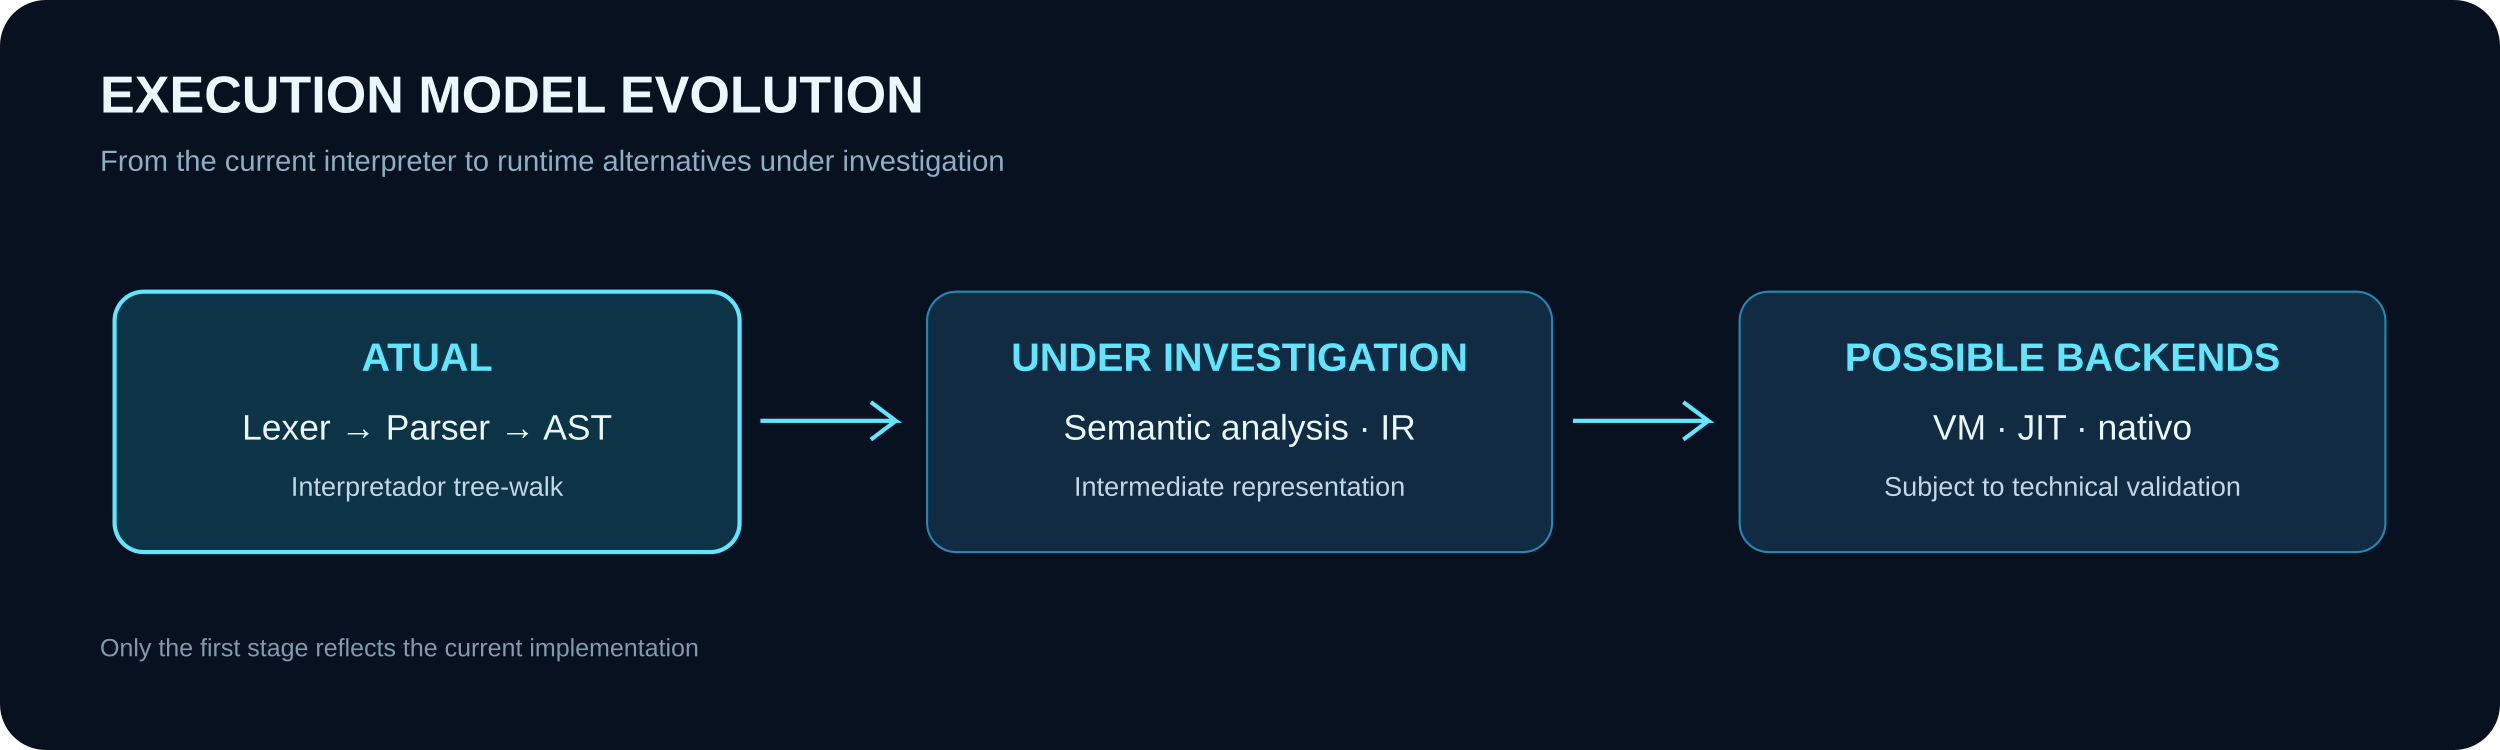
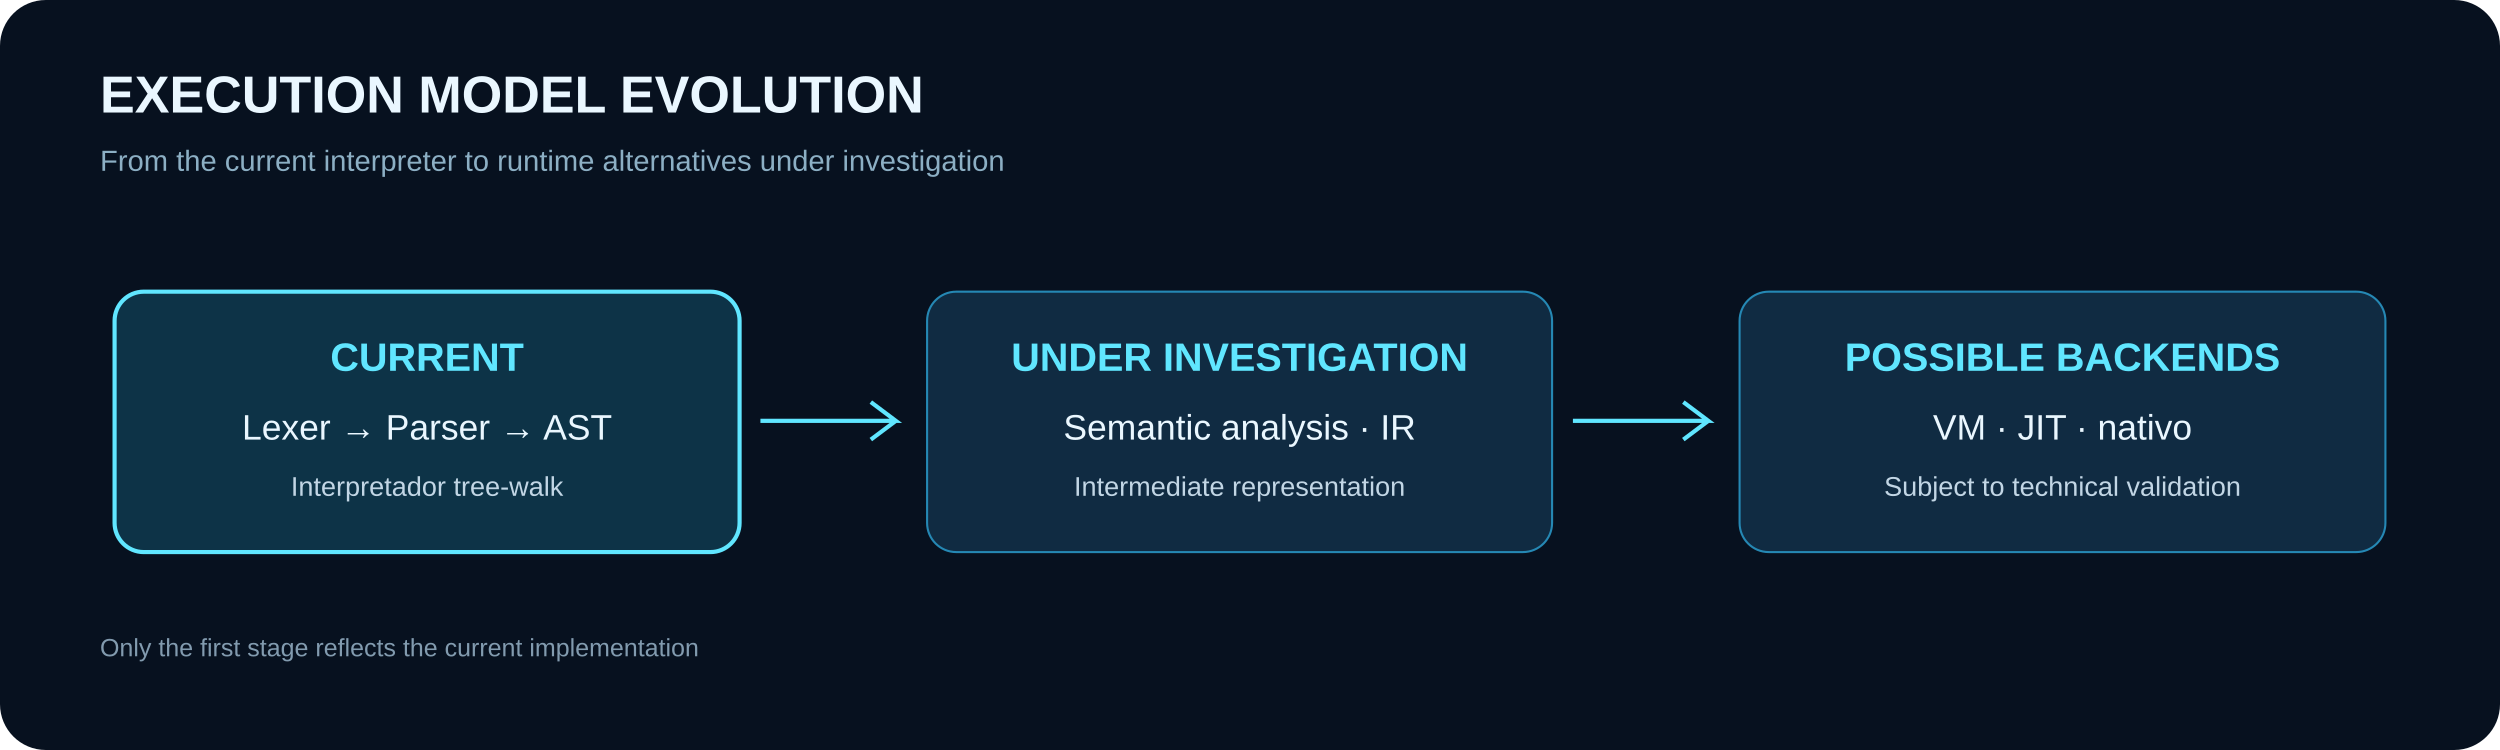
<svg xmlns="http://www.w3.org/2000/svg" width="1200" height="360" viewBox="0 0 1200 360">
  <rect width="1200" height="360" rx="22" fill="#07111F" />
  <text x="48" y="54" fill="#EAF7FF" font-family="Arial" font-size="25" font-weight="700">EXECUTION MODEL EVOLUTION</text>
  <text x="48" y="82" fill="#8CAFC4" font-family="Arial" font-size="14">From the current interpreter to runtime alternatives under investigation</text>
  <rect x="55" y="140" width="300" height="125" rx="14" fill="#0D3347" stroke="#60E6FF" stroke-width="2" />
-   <text x="205" y="178" fill="#60E6FF" text-anchor="middle" font-family="Arial" font-size="19" font-weight="700">ATUAL</text>
+   <text x="205" y="178" fill="#60E6FF" text-anchor="middle" font-family="Arial" font-size="19" font-weight="700">CURRENT</text>
  <text x="205" y="211" fill="#EAF7FF" text-anchor="middle" font-family="Arial" font-size="17">Lexer → Parser → AST</text>
  <text x="205" y="238" fill="#C2D6E5" text-anchor="middle" font-family="Arial" font-size="13">Interpretador tree-walk</text>
  <path d="M365 202 H430 l-12 -9 m12 9 l-12 9" fill="none" stroke="#60E6FF" stroke-width="2" />
  <rect x="445" y="140" width="300" height="125" rx="14" fill="#102B42" stroke="#2588B4" />
  <text x="595" y="178" fill="#60E6FF" text-anchor="middle" font-family="Arial" font-size="19" font-weight="700">UNDER INVESTIGATION</text>
  <text x="595" y="211" fill="#EAF7FF" text-anchor="middle" font-family="Arial" font-size="17">Semantic analysis · IR</text>
  <text x="595" y="238" fill="#C2D6E5" text-anchor="middle" font-family="Arial" font-size="13">Intermediate representation</text>
  <path d="M755 202 H820 l-12 -9 m12 9 l-12 9" fill="none" stroke="#60E6FF" stroke-width="2" />
  <rect x="835" y="140" width="310" height="125" rx="14" fill="#102B42" stroke="#2588B4" />
  <text x="990" y="178" fill="#60E6FF" text-anchor="middle" font-family="Arial" font-size="19" font-weight="700">POSSIBLE BACKENDS</text>
  <text x="990" y="211" fill="#EAF7FF" text-anchor="middle" font-family="Arial" font-size="17">VM · JIT · nativo</text>
  <text x="990" y="238" fill="#C2D6E5" text-anchor="middle" font-family="Arial" font-size="13">Subject to technical validation</text>
  <text x="48" y="315" fill="#829BAF" font-family="Arial" font-size="12">Only the first stage reflects the current implementation</text>
</svg>
